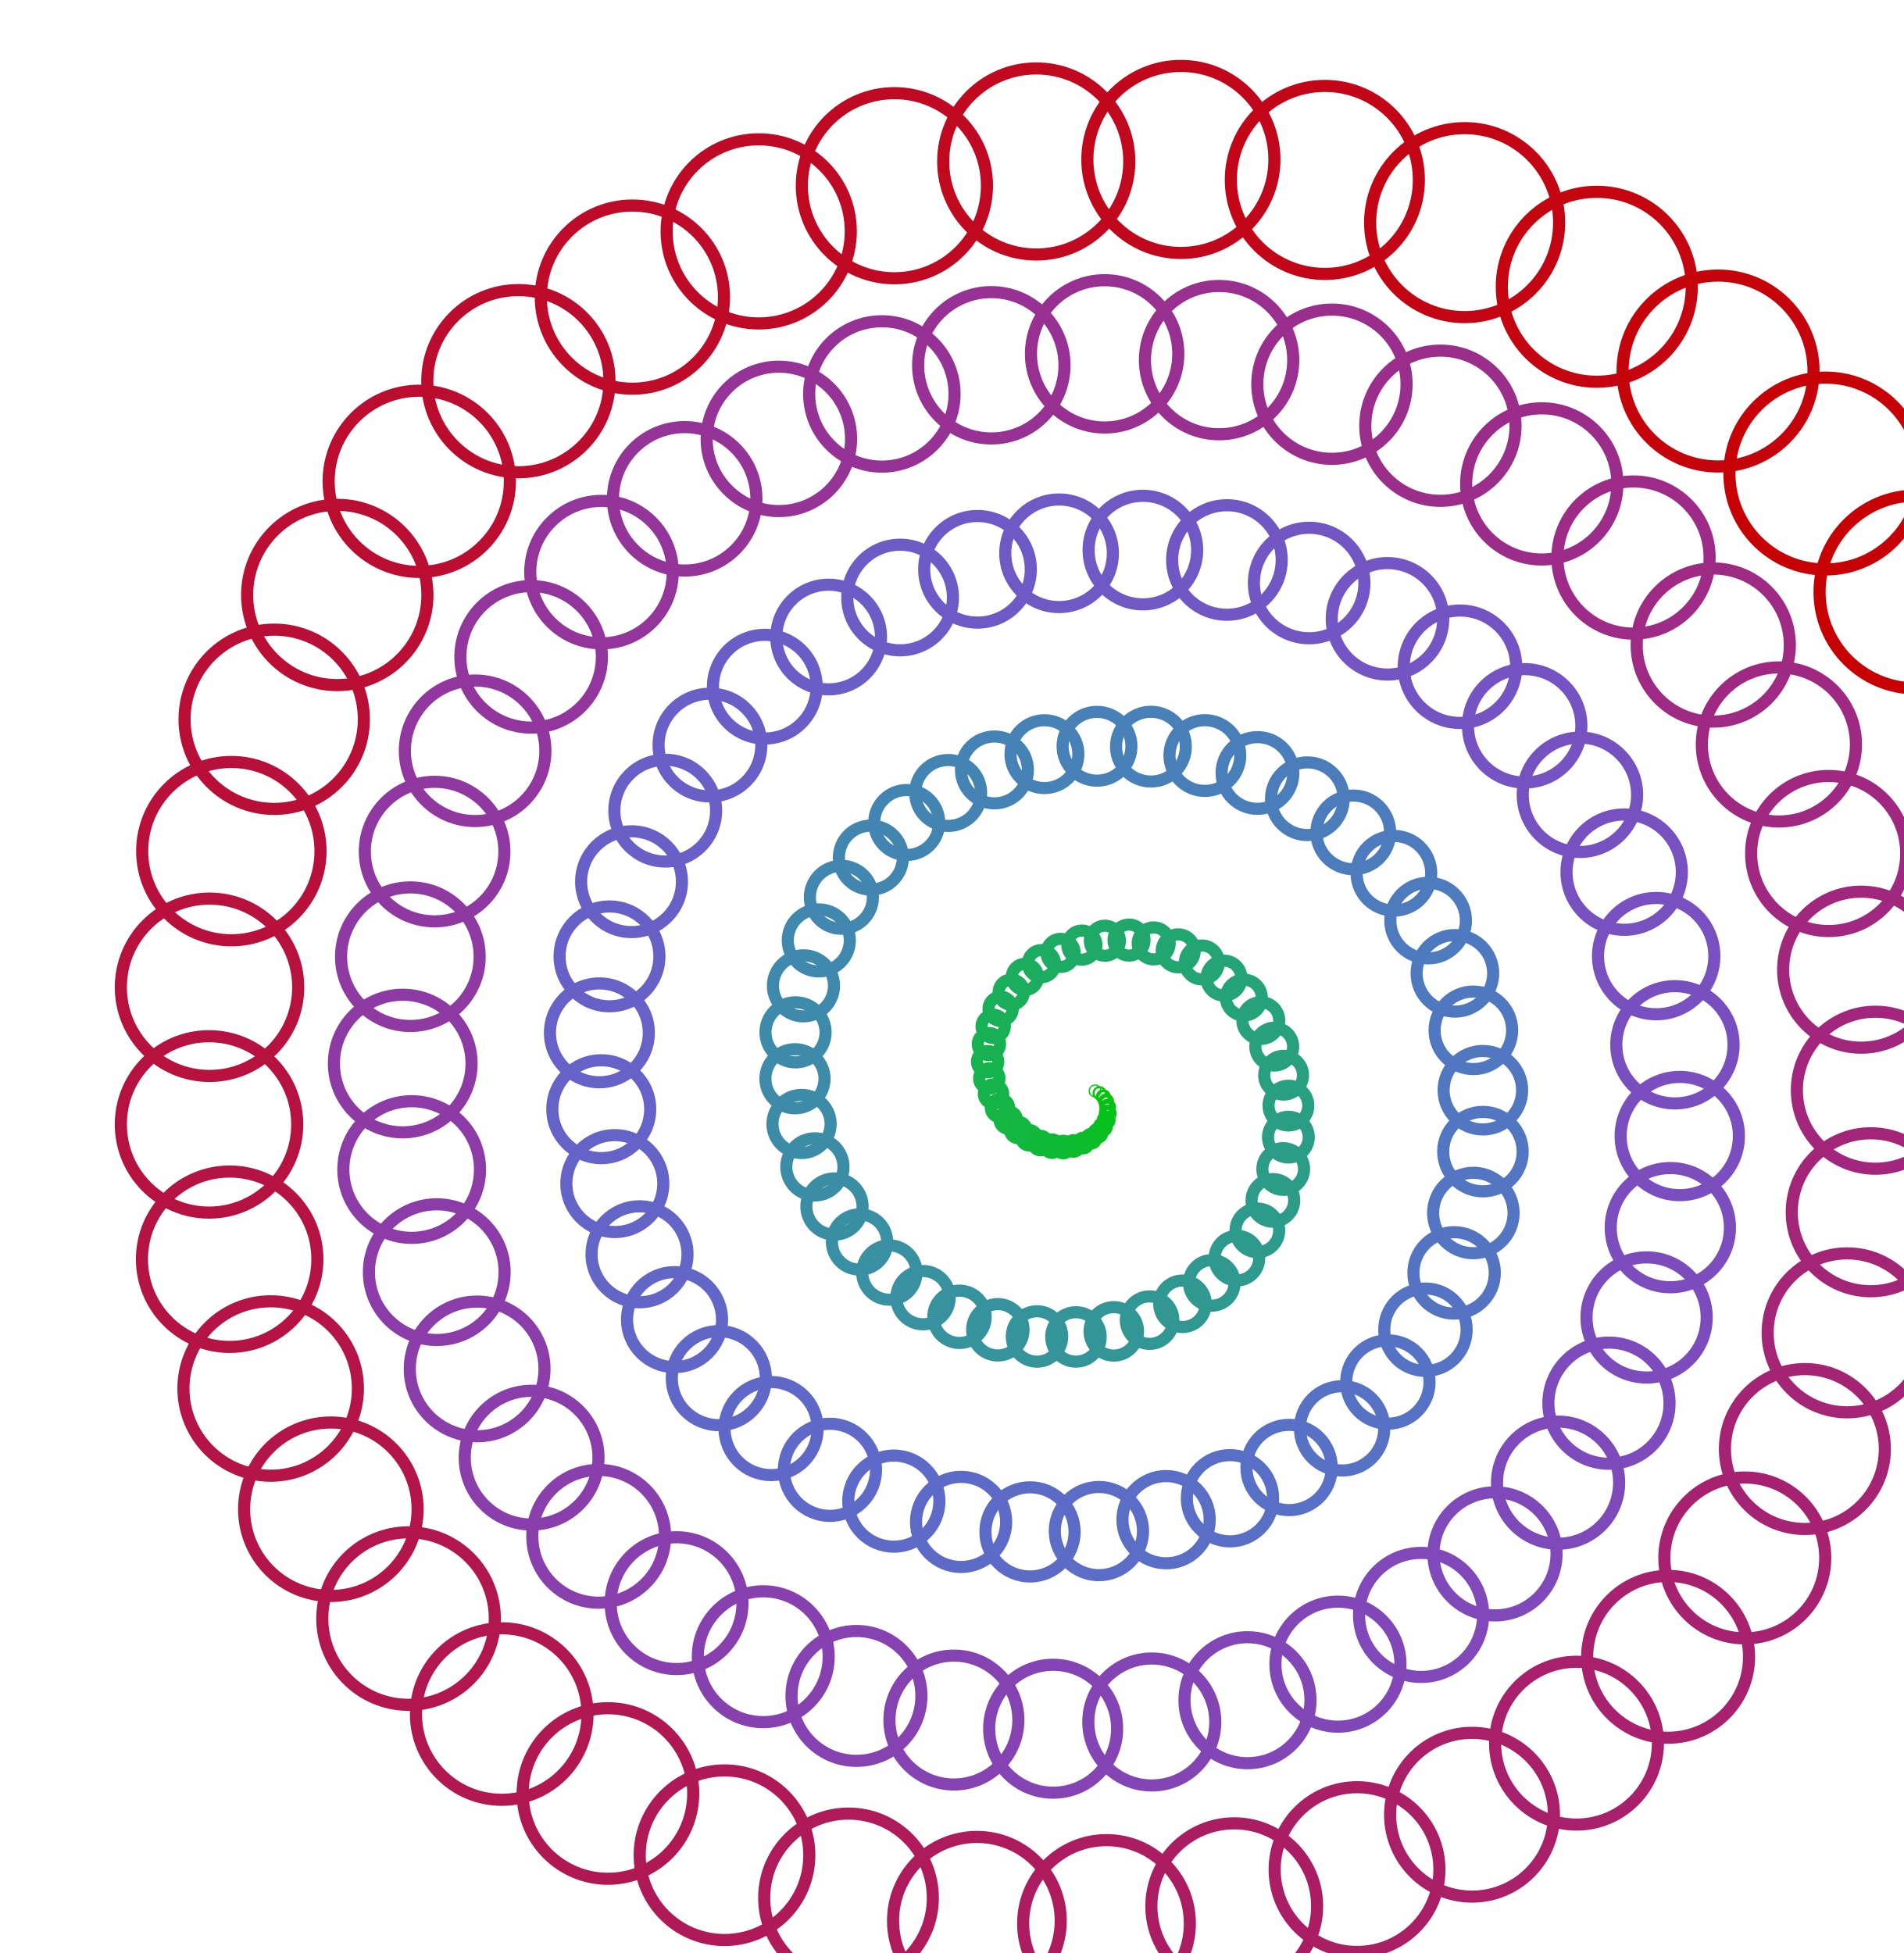
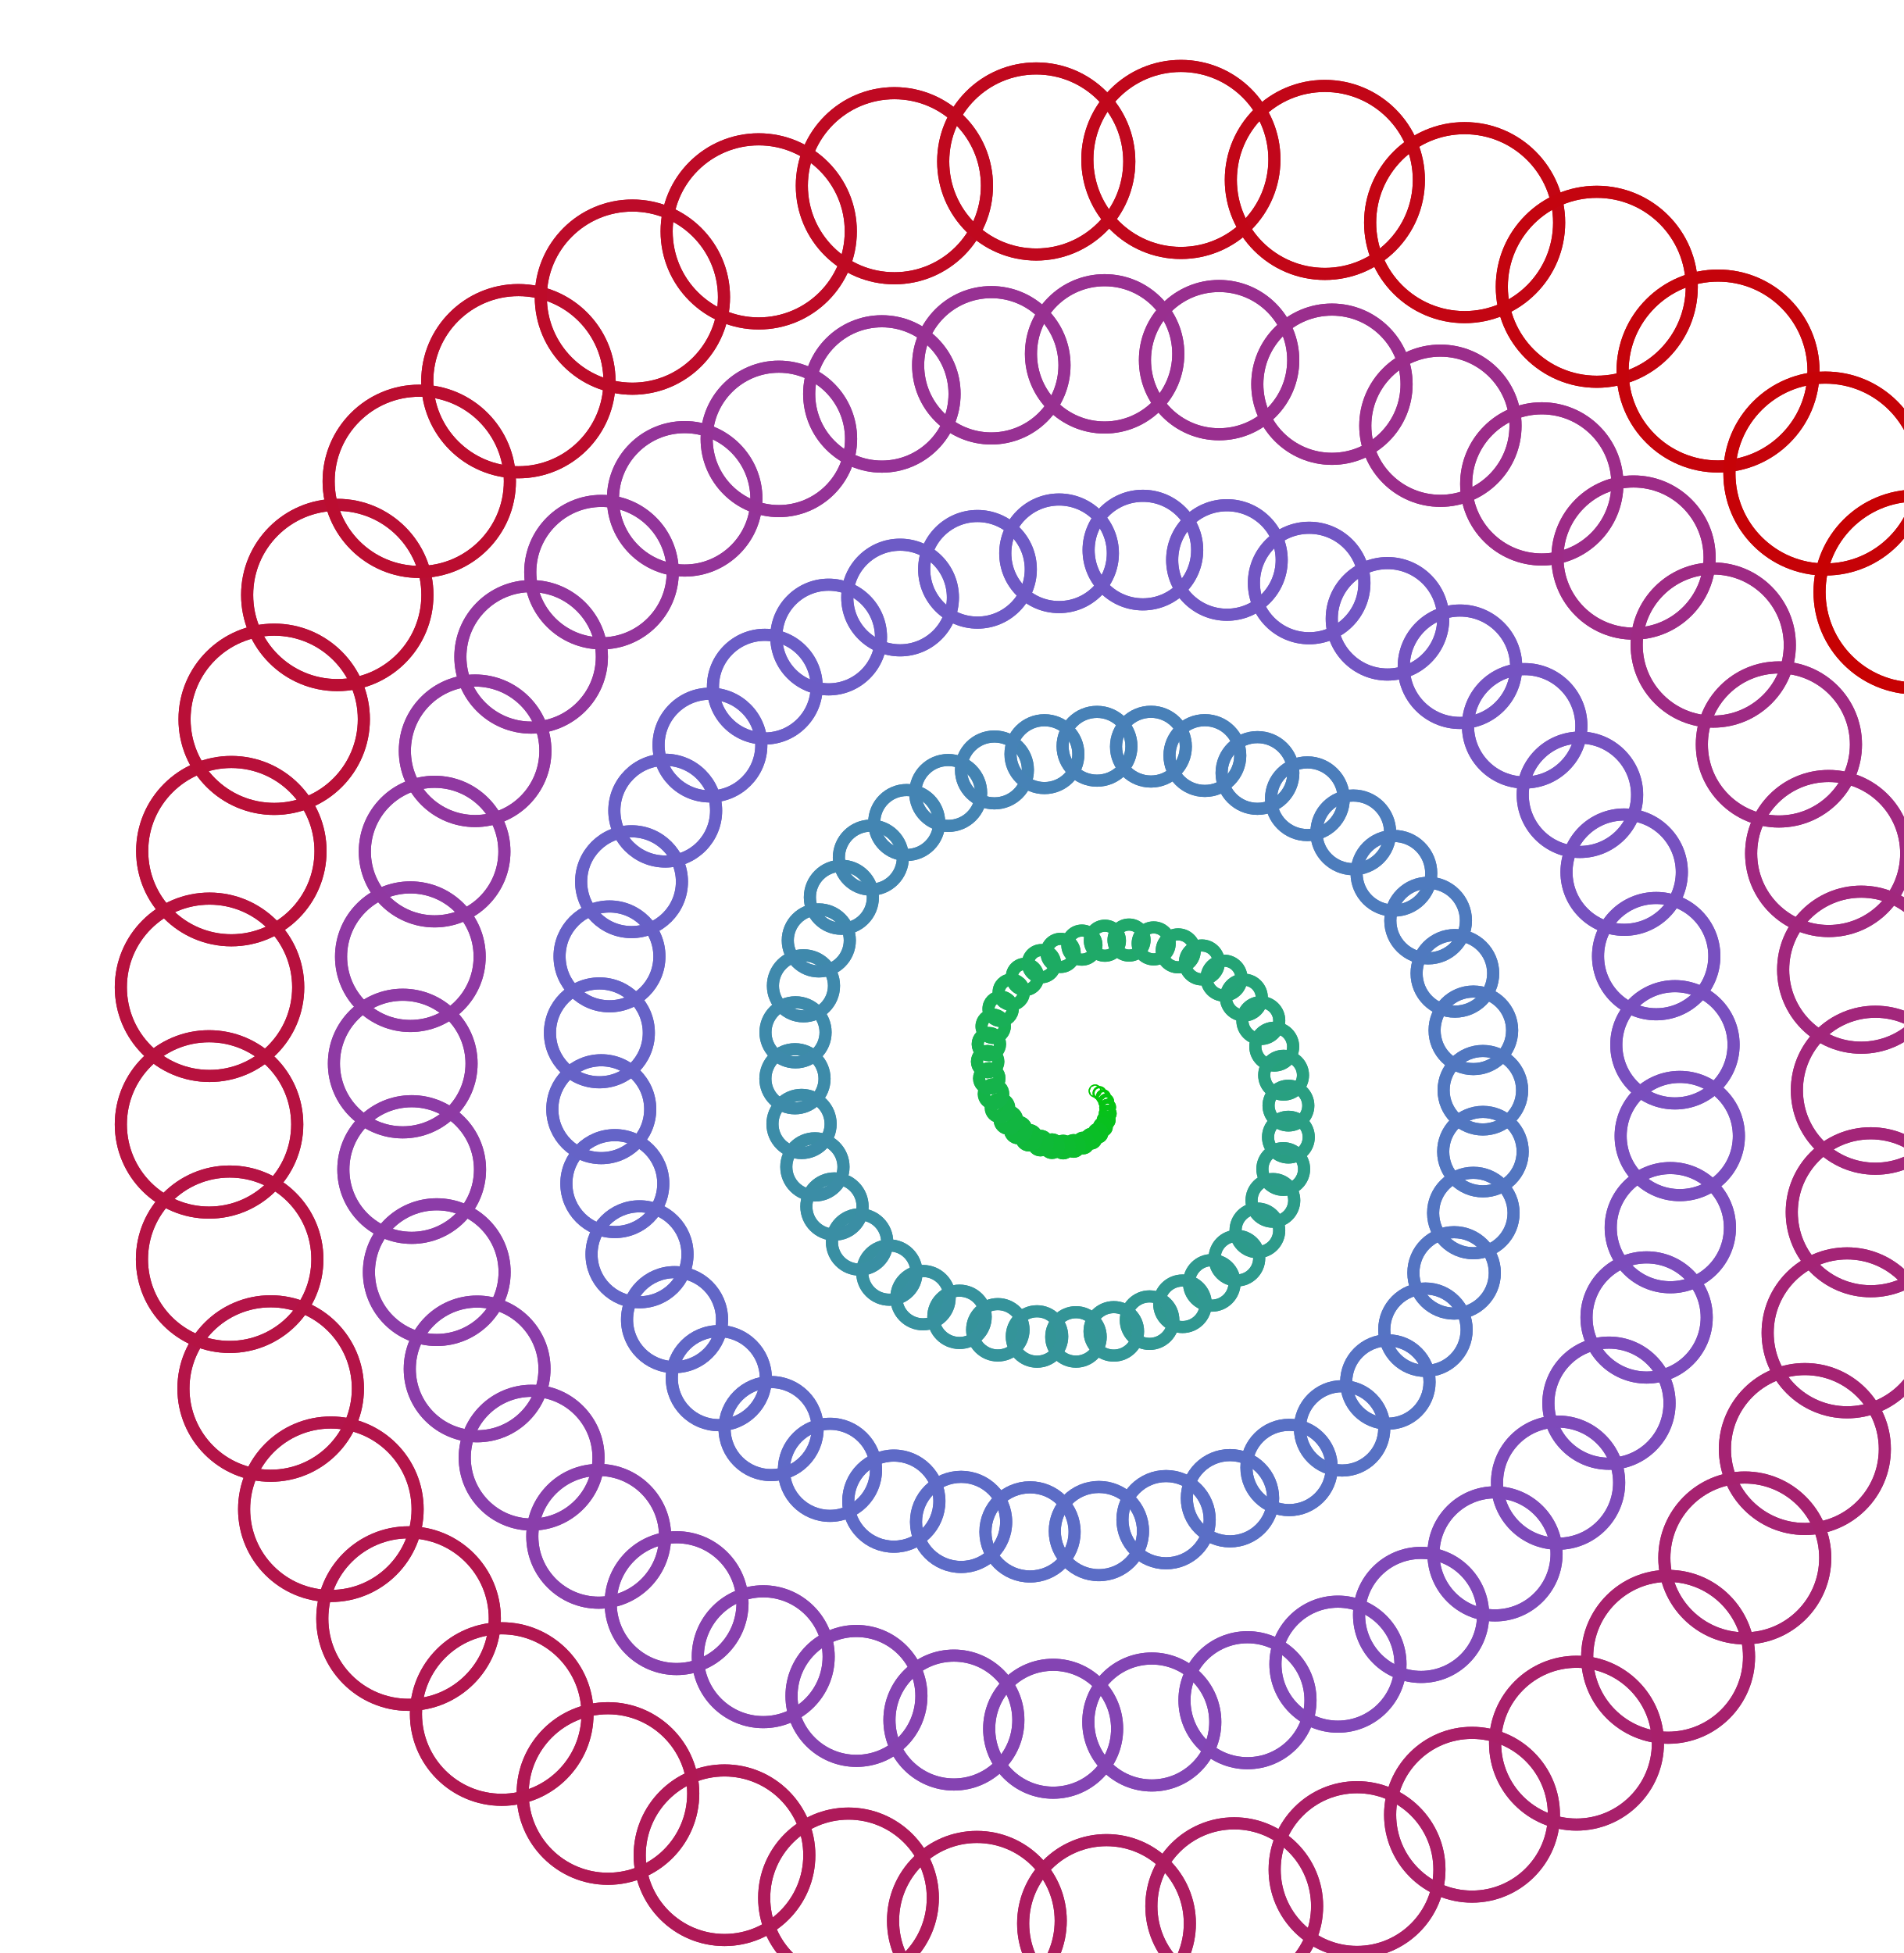
<svg xmlns="http://www.w3.org/2000/svg" version="1.1" x="a spiral">
  <circle cy="450.309" cx="451.976" r="0.2" style="fill:none;stroke-width:5; stroke:rgb(1,199,3)" />
+   <circle cy="450.309" cx="451.976" r="0.2" style="fill:none;stroke-width:5; stroke:rgb(1,199,3)" />
+   <circle cy="451.221" cx="453.809" r="0.4" style="fill:none;stroke-width:5; stroke:rgb(2,198,7)" />
  <circle cy="451.221" cx="453.809" r="0.4" style="fill:none;stroke-width:5; stroke:rgb(2,198,7)" />
  <circle cy="452.693" cx="455.362" r="0.6" style="fill:none;stroke-width:5; stroke:rgb(3,197,11)" />
+   <circle cy="452.693" cx="455.362" r="0.6" style="fill:none;stroke-width:5; stroke:rgb(3,197,11)" />
+   <circle cy="454.652" cx="456.508" r="0.8" style="fill:none;stroke-width:5; stroke:rgb(4,196,15)" />
  <circle cy="454.652" cx="456.508" r="0.8" style="fill:none;stroke-width:5; stroke:rgb(4,196,15)" />
  <circle cy="457.002" cx="457.139" r="1.0" style="fill:none;stroke-width:5; stroke:rgb(5,195,19)" />
+   <circle cy="457.002" cx="457.139" r="1.0" style="fill:none;stroke-width:5; stroke:rgb(5,195,19)" />
+   <circle cy="459.625" cx="457.166" r="1.2" style="fill:none;stroke-width:5; stroke:rgb(6,194,23)" />
  <circle cy="459.625" cx="457.166" r="1.2" style="fill:none;stroke-width:5; stroke:rgb(6,194,23)" />
  <circle cy="462.387" cx="456.525" r="1.4" style="fill:none;stroke-width:5; stroke:rgb(7,193,27)" />
+   <circle cy="462.387" cx="456.525" r="1.4" style="fill:none;stroke-width:5; stroke:rgb(7,193,27)" />
+   <circle cy="465.138" cx="455.18" r="1.6" style="fill:none;stroke-width:5; stroke:rgb(8,192,30)" />
  <circle cy="465.138" cx="455.18" r="1.6" style="fill:none;stroke-width:5; stroke:rgb(8,192,30)" />
  <circle cy="467.727" cx="453.126" r="1.8" style="fill:none;stroke-width:5; stroke:rgb(9,191,34)" />
+   <circle cy="467.727" cx="453.126" r="1.8" style="fill:none;stroke-width:5; stroke:rgb(9,191,34)" />
+   <circle cy="469.996" cx="450.388" r="2.0" style="fill:none;stroke-width:5; stroke:rgb(10,190,38)" />
  <circle cy="469.996" cx="450.388" r="2.0" style="fill:none;stroke-width:5; stroke:rgb(10,190,38)" />
  <circle cy="471.798" cx="447.023" r="2.2" style="fill:none;stroke-width:5; stroke:rgb(11,189,41)" />
+   <circle cy="471.798" cx="447.023" r="2.2" style="fill:none;stroke-width:5; stroke:rgb(11,189,41)" />
+   <circle cy="472.992" cx="443.117" r="2.4" style="fill:none;stroke-width:5; stroke:rgb(12,188,45)" />
  <circle cy="472.992" cx="443.117" r="2.4" style="fill:none;stroke-width:5; stroke:rgb(12,188,45)" />
  <circle cy="473.456" cx="438.784" r="2.6" style="fill:none;stroke-width:5; stroke:rgb(13,187,48)" />
+   <circle cy="473.456" cx="438.784" r="2.6" style="fill:none;stroke-width:5; stroke:rgb(13,187,48)" />
+   <circle cy="473.091" cx="434.163" r="2.8" style="fill:none;stroke-width:5; stroke:rgb(14,186,52)" />
  <circle cy="473.091" cx="434.163" r="2.8" style="fill:none;stroke-width:5; stroke:rgb(14,186,52)" />
  <circle cy="471.821" cx="429.413" r="3.0" style="fill:none;stroke-width:5; stroke:rgb(15,185,55)" />
+   <circle cy="471.821" cx="429.413" r="3.0" style="fill:none;stroke-width:5; stroke:rgb(15,185,55)" />
+   <circle cy="469.603" cx="424.707" r="3.2" style="fill:none;stroke-width:5; stroke:rgb(16,184,58)" />
  <circle cy="469.603" cx="424.707" r="3.2" style="fill:none;stroke-width:5; stroke:rgb(16,184,58)" />
  <circle cy="466.426" cx="420.231" r="3.4" style="fill:none;stroke-width:5; stroke:rgb(17,183,62)" />
+   <circle cy="466.426" cx="420.231" r="3.4" style="fill:none;stroke-width:5; stroke:rgb(17,183,62)" />
+   <circle cy="462.313" cx="416.171" r="3.6" style="fill:none;stroke-width:5; stroke:rgb(18,182,65)" />
  <circle cy="462.313" cx="416.171" r="3.6" style="fill:none;stroke-width:5; stroke:rgb(18,182,65)" />
  <circle cy="457.323" cx="412.712" r="3.8" style="fill:none;stroke-width:5; stroke:rgb(19,181,68)" />
+   <circle cy="457.323" cx="412.712" r="3.8" style="fill:none;stroke-width:5; stroke:rgb(19,181,68)" />
+   <circle cy="451.551" cx="410.03" r="4.0" style="fill:none;stroke-width:5; stroke:rgb(20,180,72)" />
  <circle cy="451.551" cx="410.03" r="4.0" style="fill:none;stroke-width:5; stroke:rgb(20,180,72)" />
  <circle cy="445.124" cx="408.284" r="4.2" style="fill:none;stroke-width:5; stroke:rgb(21,179,75)" />
+   <circle cy="445.124" cx="408.284" r="4.2" style="fill:none;stroke-width:5; stroke:rgb(21,179,75)" />
+   <circle cy="438.2" cx="407.612" r="4.4" style="fill:none;stroke-width:5; stroke:rgb(22,178,78)" />
  <circle cy="438.2" cx="407.612" r="4.4" style="fill:none;stroke-width:5; stroke:rgb(22,178,78)" />
  <circle cy="430.965" cx="408.123" r="4.6" style="fill:none;stroke-width:5; stroke:rgb(23,177,81)" />
+   <circle cy="430.965" cx="408.123" r="4.6" style="fill:none;stroke-width:5; stroke:rgb(23,177,81)" />
+   <circle cy="423.624" cx="409.897" r="4.8" style="fill:none;stroke-width:5; stroke:rgb(24,176,84)" />
  <circle cy="423.624" cx="409.897" r="4.8" style="fill:none;stroke-width:5; stroke:rgb(24,176,84)" />
  <circle cy="416.4" cx="412.973" r="5.0" style="fill:none;stroke-width:5; stroke:rgb(25,175,87)" />
+   <circle cy="416.4" cx="412.973" r="5.0" style="fill:none;stroke-width:5; stroke:rgb(25,175,87)" />
+   <circle cy="409.525" cx="417.354" r="5.2" style="fill:none;stroke-width:5; stroke:rgb(26,174,90)" />
  <circle cy="409.525" cx="417.354" r="5.2" style="fill:none;stroke-width:5; stroke:rgb(26,174,90)" />
  <circle cy="403.235" cx="423.0" r="5.4" style="fill:none;stroke-width:5; stroke:rgb(27,173,93)" />
+   <circle cy="403.235" cx="423.0" r="5.4" style="fill:none;stroke-width:5; stroke:rgb(27,173,93)" />
+   <circle cy="397.759" cx="429.83" r="5.6" style="fill:none;stroke-width:5; stroke:rgb(28,172,96)" />
  <circle cy="397.759" cx="429.83" r="5.6" style="fill:none;stroke-width:5; stroke:rgb(28,172,96)" />
  <circle cy="393.315" cx="437.721" r="5.8" style="fill:none;stroke-width:5; stroke:rgb(29,171,99)" />
+   <circle cy="393.315" cx="437.721" r="5.8" style="fill:none;stroke-width:5; stroke:rgb(29,171,99)" />
+   <circle cy="390.102" cx="446.511" r="6.0" style="fill:none;stroke-width:5; stroke:rgb(30,170,102)" />
  <circle cy="390.102" cx="446.511" r="6.0" style="fill:none;stroke-width:5; stroke:rgb(30,170,102)" />
  <circle cy="388.291" cx="456.002" r="6.2" style="fill:none;stroke-width:5; stroke:rgb(31,169,104)" />
+   <circle cy="388.291" cx="456.002" r="6.2" style="fill:none;stroke-width:5; stroke:rgb(31,169,104)" />
+   <circle cy="388.023" cx="465.964" r="6.4" style="fill:none;stroke-width:5; stroke:rgb(32,168,107)" />
  <circle cy="388.023" cx="465.964" r="6.4" style="fill:none;stroke-width:5; stroke:rgb(32,168,107)" />
  <circle cy="389.398" cx="476.141" r="6.6" style="fill:none;stroke-width:5; stroke:rgb(33,167,110)" />
+   <circle cy="389.398" cx="476.141" r="6.6" style="fill:none;stroke-width:5; stroke:rgb(33,167,110)" />
+   <circle cy="392.473" cx="486.258" r="6.8" style="fill:none;stroke-width:5; stroke:rgb(34,166,112)" />
  <circle cy="392.473" cx="486.258" r="6.8" style="fill:none;stroke-width:5; stroke:rgb(34,166,112)" />
  <circle cy="397.259" cx="496.026" r="7.0" style="fill:none;stroke-width:5; stroke:rgb(35,165,115)" />
+   <circle cy="397.259" cx="496.026" r="7.0" style="fill:none;stroke-width:5; stroke:rgb(35,165,115)" />
+   <circle cy="403.719" cx="505.155" r="7.2" style="fill:none;stroke-width:5; stroke:rgb(36,164,118)" />
  <circle cy="403.719" cx="505.155" r="7.2" style="fill:none;stroke-width:5; stroke:rgb(36,164,118)" />
  <circle cy="411.764" cx="513.356" r="7.4" style="fill:none;stroke-width:5; stroke:rgb(37,163,120)" />
+   <circle cy="411.764" cx="513.356" r="7.4" style="fill:none;stroke-width:5; stroke:rgb(37,163,120)" />
+   <circle cy="421.257" cx="520.355" r="7.6" style="fill:none;stroke-width:5; stroke:rgb(38,162,123)" />
  <circle cy="421.257" cx="520.355" r="7.6" style="fill:none;stroke-width:5; stroke:rgb(38,162,123)" />
  <circle cy="432.012" cx="525.897" r="7.8" style="fill:none;stroke-width:5; stroke:rgb(39,161,125)" />
+   <circle cy="432.012" cx="525.897" r="7.8" style="fill:none;stroke-width:5; stroke:rgb(39,161,125)" />
+   <circle cy="443.801" cx="529.759" r="8.0" style="fill:none;stroke-width:5; stroke:rgb(40,160,128)" />
  <circle cy="443.801" cx="529.759" r="8.0" style="fill:none;stroke-width:5; stroke:rgb(40,160,128)" />
  <circle cy="456.354" cx="531.753" r="8.2" style="fill:none;stroke-width:5; stroke:rgb(41,159,130)" />
+   <circle cy="456.354" cx="531.753" r="8.2" style="fill:none;stroke-width:5; stroke:rgb(41,159,130)" />
+   <circle cy="469.372" cx="531.736" r="8.4" style="fill:none;stroke-width:5; stroke:rgb(42,158,132)" />
  <circle cy="469.372" cx="531.736" r="8.4" style="fill:none;stroke-width:5; stroke:rgb(42,158,132)" />
  <circle cy="482.525" cx="529.612" r="8.6" style="fill:none;stroke-width:5; stroke:rgb(43,157,135)" />
+   <circle cy="482.525" cx="529.612" r="8.6" style="fill:none;stroke-width:5; stroke:rgb(43,157,135)" />
+   <circle cy="495.47" cx="525.343" r="8.8" style="fill:none;stroke-width:5; stroke:rgb(44,156,137)" />
  <circle cy="495.47" cx="525.343" r="8.8" style="fill:none;stroke-width:5; stroke:rgb(44,156,137)" />
  <circle cy="507.851" cx="518.944" r="9.0" style="fill:none;stroke-width:5; stroke:rgb(45,155,139)" />
+   <circle cy="507.851" cx="518.944" r="9.0" style="fill:none;stroke-width:5; stroke:rgb(45,155,139)" />
+   <circle cy="519.316" cx="510.492" r="9.2" style="fill:none;stroke-width:5; stroke:rgb(46,154,141)" />
  <circle cy="519.316" cx="510.492" r="9.2" style="fill:none;stroke-width:5; stroke:rgb(46,154,141)" />
  <circle cy="529.523" cx="500.121" r="9.4" style="fill:none;stroke-width:5; stroke:rgb(47,153,143)" />
+   <circle cy="529.523" cx="500.121" r="9.4" style="fill:none;stroke-width:5; stroke:rgb(47,153,143)" />
+   <circle cy="538.149" cx="488.024" r="9.6" style="fill:none;stroke-width:5; stroke:rgb(48,152,145)" />
  <circle cy="538.149" cx="488.024" r="9.6" style="fill:none;stroke-width:5; stroke:rgb(48,152,145)" />
  <circle cy="544.902" cx="474.445" r="9.8" style="fill:none;stroke-width:5; stroke:rgb(49,151,147)" />
+   <circle cy="544.902" cx="474.445" r="9.8" style="fill:none;stroke-width:5; stroke:rgb(49,151,147)" />
+   <circle cy="549.53" cx="459.681" r="10.0" style="fill:none;stroke-width:5; stroke:rgb(50,150,150)" />
  <circle cy="549.53" cx="459.681" r="10.0" style="fill:none;stroke-width:5; stroke:rgb(50,150,150)" />
  <circle cy="551.827" cx="444.069" r="10.2" style="fill:none;stroke-width:5; stroke:rgb(51,149,151)" />
+   <circle cy="551.827" cx="444.069" r="10.2" style="fill:none;stroke-width:5; stroke:rgb(51,149,151)" />
+   <circle cy="551.643" cx="427.983" r="10.4" style="fill:none;stroke-width:5; stroke:rgb(52,148,153)" />
  <circle cy="551.643" cx="427.983" r="10.4" style="fill:none;stroke-width:5; stroke:rgb(52,148,153)" />
  <circle cy="548.886" cx="411.821" r="10.6" style="fill:none;stroke-width:5; stroke:rgb(53,147,155)" />
+   <circle cy="548.886" cx="411.821" r="10.6" style="fill:none;stroke-width:5; stroke:rgb(53,147,155)" />
+   <circle cy="543.531" cx="396.0" r="10.8" style="fill:none;stroke-width:5; stroke:rgb(54,146,157)" />
  <circle cy="543.531" cx="396.0" r="10.8" style="fill:none;stroke-width:5; stroke:rgb(54,146,157)" />
  <circle cy="535.62" cx="380.941" r="11.0" style="fill:none;stroke-width:5; stroke:rgb(55,145,159)" />
+   <circle cy="535.62" cx="380.941" r="11.0" style="fill:none;stroke-width:5; stroke:rgb(55,145,159)" />
+   <circle cy="525.265" cx="367.059" r="11.2" style="fill:none;stroke-width:5; stroke:rgb(56,144,161)" />
  <circle cy="525.265" cx="367.059" r="11.2" style="fill:none;stroke-width:5; stroke:rgb(56,144,161)" />
  <circle cy="512.644" cx="354.754" r="11.4" style="fill:none;stroke-width:5; stroke:rgb(57,143,163)" />
+   <circle cy="512.644" cx="354.754" r="11.4" style="fill:none;stroke-width:5; stroke:rgb(57,143,163)" />
+   <circle cy="498.002" cx="344.398" r="11.6" style="fill:none;stroke-width:5; stroke:rgb(58,142,164)" />
  <circle cy="498.002" cx="344.398" r="11.6" style="fill:none;stroke-width:5; stroke:rgb(58,142,164)" />
  <circle cy="481.644" cx="336.322" r="11.8" style="fill:none;stroke-width:5; stroke:rgb(59,141,166)" />
+   <circle cy="481.644" cx="336.322" r="11.8" style="fill:none;stroke-width:5; stroke:rgb(59,141,166)" />
+   <circle cy="463.931" cx="330.811" r="12.0" style="fill:none;stroke-width:5; stroke:rgb(60,140,168)" />
  <circle cy="463.931" cx="330.811" r="12.0" style="fill:none;stroke-width:5; stroke:rgb(60,140,168)" />
  <circle cy="445.269" cx="328.092" r="12.2" style="fill:none;stroke-width:5; stroke:rgb(61,139,169)" />
+   <circle cy="445.269" cx="328.092" r="12.2" style="fill:none;stroke-width:5; stroke:rgb(61,139,169)" />
+   <circle cy="426.104" cx="328.324" r="12.4" style="fill:none;stroke-width:5; stroke:rgb(62,138,171)" />
  <circle cy="426.104" cx="328.324" r="12.4" style="fill:none;stroke-width:5; stroke:rgb(62,138,171)" />
  <circle cy="406.905" cx="331.599" r="12.6" style="fill:none;stroke-width:5; stroke:rgb(63,137,172)" />
+   <circle cy="406.905" cx="331.599" r="12.6" style="fill:none;stroke-width:5; stroke:rgb(63,137,172)" />
+   <circle cy="388.162" cx="337.929" r="12.8" style="fill:none;stroke-width:5; stroke:rgb(64,136,174)" />
  <circle cy="388.162" cx="337.929" r="12.8" style="fill:none;stroke-width:5; stroke:rgb(64,136,174)" />
  <circle cy="370.362" cx="347.249" r="13.0" style="fill:none;stroke-width:5; stroke:rgb(65,135,175)" />
+   <circle cy="370.362" cx="347.249" r="13.0" style="fill:none;stroke-width:5; stroke:rgb(65,135,175)" />
+   <circle cy="353.987" cx="359.416" r="13.2" style="fill:none;stroke-width:5; stroke:rgb(66,134,176)" />
  <circle cy="353.987" cx="359.416" r="13.2" style="fill:none;stroke-width:5; stroke:rgb(66,134,176)" />
  <circle cy="339.494" cx="374.209" r="13.4" style="fill:none;stroke-width:5; stroke:rgb(67,133,178)" />
+   <circle cy="339.494" cx="374.209" r="13.4" style="fill:none;stroke-width:5; stroke:rgb(67,133,178)" />
+   <circle cy="327.305" cx="391.331" r="13.6" style="fill:none;stroke-width:5; stroke:rgb(68,132,179)" />
  <circle cy="327.305" cx="391.331" r="13.6" style="fill:none;stroke-width:5; stroke:rgb(68,132,179)" />
  <circle cy="317.797" cx="410.421" r="13.8" style="fill:none;stroke-width:5; stroke:rgb(69,131,180)" />
+   <circle cy="317.797" cx="410.421" r="13.8" style="fill:none;stroke-width:5; stroke:rgb(69,131,180)" />
+   <circle cy="311.288" cx="431.054" r="14.0" style="fill:none;stroke-width:5; stroke:rgb(70,130,182)" />
  <circle cy="311.288" cx="431.054" r="14.0" style="fill:none;stroke-width:5; stroke:rgb(70,130,182)" />
  <circle cy="308.027" cx="452.754" r="14.2" style="fill:none;stroke-width:5; stroke:rgb(71,129,183)" />
+   <circle cy="308.027" cx="452.754" r="14.2" style="fill:none;stroke-width:5; stroke:rgb(71,129,183)" />
+   <circle cy="308.188" cx="475.005" r="14.4" style="fill:none;stroke-width:5; stroke:rgb(72,128,184)" />
  <circle cy="308.188" cx="475.005" r="14.4" style="fill:none;stroke-width:5; stroke:rgb(72,128,184)" />
  <circle cy="311.862" cx="497.265" r="14.6" style="fill:none;stroke-width:5; stroke:rgb(73,127,185)" />
+   <circle cy="311.862" cx="497.265" r="14.6" style="fill:none;stroke-width:5; stroke:rgb(73,127,185)" />
+   <circle cy="319.055" cx="518.974" r="14.8" style="fill:none;stroke-width:5; stroke:rgb(74,126,186)" />
  <circle cy="319.055" cx="518.974" r="14.8" style="fill:none;stroke-width:5; stroke:rgb(74,126,186)" />
  <circle cy="329.682" cx="539.574" r="15.0" style="fill:none;stroke-width:5; stroke:rgb(75,125,187)" />
+   <circle cy="329.682" cx="539.574" r="15.0" style="fill:none;stroke-width:5; stroke:rgb(75,125,187)" />
+   <circle cy="343.567" cx="558.517" r="15.2" style="fill:none;stroke-width:5; stroke:rgb(76,124,188)" />
  <circle cy="343.567" cx="558.517" r="15.2" style="fill:none;stroke-width:5; stroke:rgb(76,124,188)" />
  <circle cy="360.45" cx="575.287" r="15.4" style="fill:none;stroke-width:5; stroke:rgb(77,123,189)" />
+   <circle cy="360.45" cx="575.287" r="15.4" style="fill:none;stroke-width:5; stroke:rgb(77,123,189)" />
+   <circle cy="379.987" cx="589.407" r="15.6" style="fill:none;stroke-width:5; stroke:rgb(78,122,190)" />
  <circle cy="379.987" cx="589.407" r="15.6" style="fill:none;stroke-width:5; stroke:rgb(78,122,190)" />
  <circle cy="401.758" cx="600.455" r="15.8" style="fill:none;stroke-width:5; stroke:rgb(79,121,191)" />
+   <circle cy="401.758" cx="600.455" r="15.8" style="fill:none;stroke-width:5; stroke:rgb(79,121,191)" />
+   <circle cy="425.277" cx="608.078" r="16.0" style="fill:none;stroke-width:5; stroke:rgb(80,120,192)" />
  <circle cy="425.277" cx="608.078" r="16.0" style="fill:none;stroke-width:5; stroke:rgb(80,120,192)" />
  <circle cy="450.0" cx="612.0" r="16.2" style="fill:none;stroke-width:5; stroke:rgb(81,119,192)" />
+   <circle cy="450.0" cx="612.0" r="16.2" style="fill:none;stroke-width:5; stroke:rgb(81,119,192)" />
+   <circle cy="475.341" cx="612.03" r="16.4" style="fill:none;stroke-width:5; stroke:rgb(82,118,193)" />
  <circle cy="475.341" cx="612.03" r="16.4" style="fill:none;stroke-width:5; stroke:rgb(82,118,193)" />
  <circle cy="500.684" cx="608.073" r="16.6" style="fill:none;stroke-width:5; stroke:rgb(83,117,194)" />
+   <circle cy="500.684" cx="608.073" r="16.6" style="fill:none;stroke-width:5; stroke:rgb(83,117,194)" />
+   <circle cy="525.398" cx="600.13" r="16.8" style="fill:none;stroke-width:5; stroke:rgb(84,116,194)" />
  <circle cy="525.398" cx="600.13" r="16.8" style="fill:none;stroke-width:5; stroke:rgb(84,116,194)" />
  <circle cy="548.854" cx="588.304" r="17.0" style="fill:none;stroke-width:5; stroke:rgb(85,115,195)" />
+   <circle cy="548.854" cx="588.304" r="17.0" style="fill:none;stroke-width:5; stroke:rgb(85,115,195)" />
+   <circle cy="570.437" cx="572.796" r="17.2" style="fill:none;stroke-width:5; stroke:rgb(86,114,196)" />
  <circle cy="570.437" cx="572.796" r="17.2" style="fill:none;stroke-width:5; stroke:rgb(86,114,196)" />
  <circle cy="589.569" cx="553.906" r="17.4" style="fill:none;stroke-width:5; stroke:rgb(87,113,196)" />
+   <circle cy="589.569" cx="553.906" r="17.4" style="fill:none;stroke-width:5; stroke:rgb(87,113,196)" />
+   <circle cy="605.718" cx="532.024" r="17.6" style="fill:none;stroke-width:5; stroke:rgb(88,112,197)" />
  <circle cy="605.718" cx="532.024" r="17.6" style="fill:none;stroke-width:5; stroke:rgb(88,112,197)" />
  <circle cy="618.414" cx="507.625" r="17.8" style="fill:none;stroke-width:5; stroke:rgb(89,111,197)" />
+   <circle cy="618.414" cx="507.625" r="17.8" style="fill:none;stroke-width:5; stroke:rgb(89,111,197)" />
+   <circle cy="627.265" cx="481.257" r="18.0" style="fill:none;stroke-width:5; stroke:rgb(90,110,198)" />
  <circle cy="627.265" cx="481.257" r="18.0" style="fill:none;stroke-width:5; stroke:rgb(90,110,198)" />
  <circle cy="631.966" cx="453.529" r="18.2" style="fill:none;stroke-width:5; stroke:rgb(91,109,198)" />
+   <circle cy="631.966" cx="453.529" r="18.2" style="fill:none;stroke-width:5; stroke:rgb(91,109,198)" />
+   <circle cy="632.307" cx="425.099" r="18.4" style="fill:none;stroke-width:5; stroke:rgb(92,108,198)" />
  <circle cy="632.307" cx="425.099" r="18.4" style="fill:none;stroke-width:5; stroke:rgb(92,108,198)" />
  <circle cy="628.186" cx="396.655" r="18.6" style="fill:none;stroke-width:5; stroke:rgb(93,107,199)" />
+   <circle cy="628.186" cx="396.655" r="18.6" style="fill:none;stroke-width:5; stroke:rgb(93,107,199)" />
+   <circle cy="619.607" cx="368.899" r="18.8" style="fill:none;stroke-width:5; stroke:rgb(94,106,199)" />
  <circle cy="619.607" cx="368.899" r="18.8" style="fill:none;stroke-width:5; stroke:rgb(94,106,199)" />
  <circle cy="606.688" cx="342.535" r="19.0" style="fill:none;stroke-width:5; stroke:rgb(95,105,199)" />
+   <circle cy="606.688" cx="342.535" r="19.0" style="fill:none;stroke-width:5; stroke:rgb(95,105,199)" />
+   <circle cy="589.656" cx="318.242" r="19.2" style="fill:none;stroke-width:5; stroke:rgb(96,104,199)" />
  <circle cy="589.656" cx="318.242" r="19.2" style="fill:none;stroke-width:5; stroke:rgb(96,104,199)" />
  <circle cy="568.845" cx="296.664" r="19.4" style="fill:none;stroke-width:5; stroke:rgb(97,103,199)" />
+   <circle cy="568.845" cx="296.664" r="19.4" style="fill:none;stroke-width:5; stroke:rgb(97,103,199)" />
+   <circle cy="544.69" cx="278.391" r="19.6" style="fill:none;stroke-width:5; stroke:rgb(98,102,199)" />
  <circle cy="544.69" cx="278.391" r="19.6" style="fill:none;stroke-width:5; stroke:rgb(98,102,199)" />
  <circle cy="517.72" cx="263.941" r="19.8" style="fill:none;stroke-width:5; stroke:rgb(99,101,199)" />
+   <circle cy="517.72" cx="263.941" r="19.8" style="fill:none;stroke-width:5; stroke:rgb(99,101,199)" />
+   <circle cy="488.542" cx="253.749" r="20.0" style="fill:none;stroke-width:5; stroke:rgb(100,100,200)" />
  <circle cy="488.542" cx="253.749" r="20.0" style="fill:none;stroke-width:5; stroke:rgb(100,100,200)" />
  <circle cy="457.833" cx="248.152" r="20.2" style="fill:none;stroke-width:5; stroke:rgb(101,99,199)" />
+   <circle cy="457.833" cx="248.152" r="20.2" style="fill:none;stroke-width:5; stroke:rgb(101,99,199)" />
+   <circle cy="426.317" cx="247.379" r="20.4" style="fill:none;stroke-width:5; stroke:rgb(102,98,199)" />
  <circle cy="426.317" cx="247.379" r="20.4" style="fill:none;stroke-width:5; stroke:rgb(102,98,199)" />
  <circle cy="394.756" cx="251.546" r="20.6" style="fill:none;stroke-width:5; stroke:rgb(103,97,199)" />
+   <circle cy="394.756" cx="251.546" r="20.6" style="fill:none;stroke-width:5; stroke:rgb(103,97,199)" />
+   <circle cy="363.927" cx="260.645" r="20.8" style="fill:none;stroke-width:5; stroke:rgb(104,96,199)" />
  <circle cy="363.927" cx="260.645" r="20.8" style="fill:none;stroke-width:5; stroke:rgb(104,96,199)" />
  <circle cy="334.603" cx="274.548" r="21.0" style="fill:none;stroke-width:5; stroke:rgb(105,95,199)" />
+   <circle cy="334.603" cx="274.548" r="21.0" style="fill:none;stroke-width:5; stroke:rgb(105,95,199)" />
+   <circle cy="307.534" cx="293.005" r="21.2" style="fill:none;stroke-width:5; stroke:rgb(106,94,199)" />
  <circle cy="307.534" cx="293.005" r="21.2" style="fill:none;stroke-width:5; stroke:rgb(106,94,199)" />
  <circle cy="283.43" cx="315.648" r="21.4" style="fill:none;stroke-width:5; stroke:rgb(107,93,199)" />
+   <circle cy="283.43" cx="315.648" r="21.4" style="fill:none;stroke-width:5; stroke:rgb(107,93,199)" />
+   <circle cy="262.939" cx="342.0" r="21.6" style="fill:none;stroke-width:5; stroke:rgb(108,92,198)" />
  <circle cy="262.939" cx="342.0" r="21.6" style="fill:none;stroke-width:5; stroke:rgb(108,92,198)" />
  <circle cy="246.631" cx="371.481" r="21.8" style="fill:none;stroke-width:5; stroke:rgb(109,91,198)" />
+   <circle cy="246.631" cx="371.481" r="21.8" style="fill:none;stroke-width:5; stroke:rgb(109,91,198)" />
+   <circle cy="234.987" cx="403.425" r="22.0" style="fill:none;stroke-width:5; stroke:rgb(110,90,198)" />
  <circle cy="234.987" cx="403.425" r="22.0" style="fill:none;stroke-width:5; stroke:rgb(110,90,198)" />
  <circle cy="228.376" cx="437.092" r="22.2" style="fill:none;stroke-width:5; stroke:rgb(111,89,197)" />
+   <circle cy="228.376" cx="437.092" r="22.2" style="fill:none;stroke-width:5; stroke:rgb(111,89,197)" />
+   <circle cy="227.052" cx="471.686" r="22.4" style="fill:none;stroke-width:5; stroke:rgb(112,88,197)" />
  <circle cy="227.052" cx="471.686" r="22.4" style="fill:none;stroke-width:5; stroke:rgb(112,88,197)" />
  <circle cy="231.144" cx="506.374" r="22.6" style="fill:none;stroke-width:5; stroke:rgb(113,87,196)" />
+   <circle cy="231.144" cx="506.374" r="22.6" style="fill:none;stroke-width:5; stroke:rgb(113,87,196)" />
+   <circle cy="240.647" cx="540.306" r="22.8" style="fill:none;stroke-width:5; stroke:rgb(114,86,196)" />
  <circle cy="240.647" cx="540.306" r="22.8" style="fill:none;stroke-width:5; stroke:rgb(114,86,196)" />
  <circle cy="255.423" cx="572.637" r="23.0" style="fill:none;stroke-width:5; stroke:rgb(115,85,195)" />
+   <circle cy="255.423" cx="572.637" r="23.0" style="fill:none;stroke-width:5; stroke:rgb(115,85,195)" />
+   <circle cy="275.203" cx="602.545" r="23.2" style="fill:none;stroke-width:5; stroke:rgb(116,84,194)" />
  <circle cy="275.203" cx="602.545" r="23.2" style="fill:none;stroke-width:5; stroke:rgb(116,84,194)" />
  <circle cy="299.588" cx="629.254" r="23.4" style="fill:none;stroke-width:5; stroke:rgb(117,83,194)" />
+   <circle cy="299.588" cx="629.254" r="23.4" style="fill:none;stroke-width:5; stroke:rgb(117,83,194)" />
+   <circle cy="328.059" cx="652.055" r="23.6" style="fill:none;stroke-width:5; stroke:rgb(118,82,193)" />
  <circle cy="328.059" cx="652.055" r="23.6" style="fill:none;stroke-width:5; stroke:rgb(118,82,193)" />
  <circle cy="359.988" cx="670.322" r="23.8" style="fill:none;stroke-width:5; stroke:rgb(119,81,192)" />
+   <circle cy="359.988" cx="670.322" r="23.8" style="fill:none;stroke-width:5; stroke:rgb(119,81,192)" />
+   <circle cy="394.652" cx="683.531" r="24.0" style="fill:none;stroke-width:5; stroke:rgb(120,80,192)" />
  <circle cy="394.652" cx="683.531" r="24.0" style="fill:none;stroke-width:5; stroke:rgb(120,80,192)" />
  <circle cy="431.247" cx="691.272" r="24.2" style="fill:none;stroke-width:5; stroke:rgb(121,79,191)" />
+   <circle cy="431.247" cx="691.272" r="24.2" style="fill:none;stroke-width:5; stroke:rgb(121,79,191)" />
+   <circle cy="468.908" cx="693.266" r="24.4" style="fill:none;stroke-width:5; stroke:rgb(122,78,190)" />
  <circle cy="468.908" cx="693.266" r="24.4" style="fill:none;stroke-width:5; stroke:rgb(122,78,190)" />
  <circle cy="506.732" cx="689.369" r="24.6" style="fill:none;stroke-width:5; stroke:rgb(123,77,189)" />
+   <circle cy="506.732" cx="689.369" r="24.6" style="fill:none;stroke-width:5; stroke:rgb(123,77,189)" />
+   <circle cy="543.794" cx="679.58" r="24.8" style="fill:none;stroke-width:5; stroke:rgb(124,76,188)" />
  <circle cy="543.794" cx="679.58" r="24.8" style="fill:none;stroke-width:5; stroke:rgb(124,76,188)" />
  <circle cy="579.175" cx="664.042" r="25.0" style="fill:none;stroke-width:5; stroke:rgb(125,75,187)" />
+   <circle cy="579.175" cx="664.042" r="25.0" style="fill:none;stroke-width:5; stroke:rgb(125,75,187)" />
+   <circle cy="611.982" cx="643.043" r="25.2" style="fill:none;stroke-width:5; stroke:rgb(126,74,186)" />
  <circle cy="611.982" cx="643.043" r="25.2" style="fill:none;stroke-width:5; stroke:rgb(126,74,186)" />
  <circle cy="641.373" cx="617.01" r="25.4" style="fill:none;stroke-width:5; stroke:rgb(127,73,185)" />
+   <circle cy="641.373" cx="617.01" r="25.4" style="fill:none;stroke-width:5; stroke:rgb(127,73,185)" />
+   <circle cy="666.573" cx="586.5" r="25.6" style="fill:none;stroke-width:5; stroke:rgb(128,72,184)" />
  <circle cy="666.573" cx="586.5" r="25.6" style="fill:none;stroke-width:5; stroke:rgb(128,72,184)" />
  <circle cy="686.9" cx="552.189" r="25.8" style="fill:none;stroke-width:5; stroke:rgb(129,71,183)" />
+   <circle cy="686.9" cx="552.189" r="25.8" style="fill:none;stroke-width:5; stroke:rgb(129,71,183)" />
+   <circle cy="701.781" cx="514.855" r="26.0" style="fill:none;stroke-width:5; stroke:rgb(130,70,182)" />
  <circle cy="701.781" cx="514.855" r="26.0" style="fill:none;stroke-width:5; stroke:rgb(130,70,182)" />
  <circle cy="710.769" cx="475.364" r="26.2" style="fill:none;stroke-width:5; stroke:rgb(131,69,180)" />
+   <circle cy="710.769" cx="475.364" r="26.2" style="fill:none;stroke-width:5; stroke:rgb(131,69,180)" />
+   <circle cy="713.553" cx="434.65" r="26.4" style="fill:none;stroke-width:5; stroke:rgb(132,68,179)" />
  <circle cy="713.553" cx="434.65" r="26.4" style="fill:none;stroke-width:5; stroke:rgb(132,68,179)" />
  <circle cy="709.971" cx="393.687" r="26.6" style="fill:none;stroke-width:5; stroke:rgb(133,67,178)" />
+   <circle cy="709.971" cx="393.687" r="26.6" style="fill:none;stroke-width:5; stroke:rgb(133,67,178)" />
+   <circle cy="700.013" cx="353.472" r="26.8" style="fill:none;stroke-width:5; stroke:rgb(134,66,176)" />
  <circle cy="700.013" cx="353.472" r="26.8" style="fill:none;stroke-width:5; stroke:rgb(134,66,176)" />
  <circle cy="683.827" cx="315.0" r="27.0" style="fill:none;stroke-width:5; stroke:rgb(135,65,175)" />
+   <circle cy="683.827" cx="315.0" r="27.0" style="fill:none;stroke-width:5; stroke:rgb(135,65,175)" />
+   <circle cy="661.715" cx="279.235" r="27.2" style="fill:none;stroke-width:5; stroke:rgb(136,64,174)" />
  <circle cy="661.715" cx="279.235" r="27.2" style="fill:none;stroke-width:5; stroke:rgb(136,64,174)" />
  <circle cy="634.13" cx="247.091" r="27.4" style="fill:none;stroke-width:5; stroke:rgb(137,63,172)" />
+   <circle cy="634.13" cx="247.091" r="27.4" style="fill:none;stroke-width:5; stroke:rgb(137,63,172)" />
+   <circle cy="601.664" cx="219.405" r="27.6" style="fill:none;stroke-width:5; stroke:rgb(138,62,171)" />
  <circle cy="601.664" cx="219.405" r="27.6" style="fill:none;stroke-width:5; stroke:rgb(138,62,171)" />
  <circle cy="565.039" cx="196.919" r="27.8" style="fill:none;stroke-width:5; stroke:rgb(139,61,169)" />
+   <circle cy="565.039" cx="196.919" r="27.8" style="fill:none;stroke-width:5; stroke:rgb(139,61,169)" />
+   <circle cy="525.088" cx="180.256" r="28.0" style="fill:none;stroke-width:5; stroke:rgb(140,60,168)" />
  <circle cy="525.088" cx="180.256" r="28.0" style="fill:none;stroke-width:5; stroke:rgb(140,60,168)" />
  <circle cy="482.738" cx="169.907" r="28.2" style="fill:none;stroke-width:5; stroke:rgb(141,59,166)" />
+   <circle cy="482.738" cx="169.907" r="28.2" style="fill:none;stroke-width:5; stroke:rgb(141,59,166)" />
+   <circle cy="438.988" cx="166.214" r="28.4" style="fill:none;stroke-width:5; stroke:rgb(142,58,164)" />
  <circle cy="438.988" cx="166.214" r="28.4" style="fill:none;stroke-width:5; stroke:rgb(142,58,164)" />
  <circle cy="394.884" cx="169.361" r="28.6" style="fill:none;stroke-width:5; stroke:rgb(143,57,163)" />
+   <circle cy="394.884" cx="169.361" r="28.6" style="fill:none;stroke-width:5; stroke:rgb(143,57,163)" />
+   <circle cy="351.498" cx="179.369" r="28.8" style="fill:none;stroke-width:5; stroke:rgb(144,56,161)" />
  <circle cy="351.498" cx="179.369" r="28.8" style="fill:none;stroke-width:5; stroke:rgb(144,56,161)" />
  <circle cy="309.897" cx="196.088" r="29.0" style="fill:none;stroke-width:5; stroke:rgb(145,55,159)" />
+   <circle cy="309.897" cx="196.088" r="29.0" style="fill:none;stroke-width:5; stroke:rgb(145,55,159)" />
+   <circle cy="271.121" cx="219.205" r="29.2" style="fill:none;stroke-width:5; stroke:rgb(146,54,157)" />
  <circle cy="271.121" cx="219.205" r="29.2" style="fill:none;stroke-width:5; stroke:rgb(146,54,157)" />
  <circle cy="236.152" cx="248.245" r="29.4" style="fill:none;stroke-width:5; stroke:rgb(147,53,155)" />
+   <circle cy="236.152" cx="248.245" r="29.4" style="fill:none;stroke-width:5; stroke:rgb(147,53,155)" />
+   <circle cy="205.896" cx="282.58" r="29.6" style="fill:none;stroke-width:5; stroke:rgb(148,52,153)" />
  <circle cy="205.896" cx="282.58" r="29.6" style="fill:none;stroke-width:5; stroke:rgb(148,52,153)" />
  <circle cy="181.154" cx="321.447" r="29.8" style="fill:none;stroke-width:5; stroke:rgb(149,51,151)" />
+   <circle cy="181.154" cx="321.447" r="29.8" style="fill:none;stroke-width:5; stroke:rgb(149,51,151)" />
+   <circle cy="162.603" cx="363.959" r="30.0" style="fill:none;stroke-width:5; stroke:rgb(150,50,150)" />
  <circle cy="162.603" cx="363.959" r="30.0" style="fill:none;stroke-width:5; stroke:rgb(150,50,150)" />
  <circle cy="150.778" cx="409.13" r="30.2" style="fill:none;stroke-width:5; stroke:rgb(151,49,147)" />
+   <circle cy="150.778" cx="409.13" r="30.2" style="fill:none;stroke-width:5; stroke:rgb(151,49,147)" />
+   <circle cy="146.057" cx="455.895" r="30.4" style="fill:none;stroke-width:5; stroke:rgb(152,48,145)" />
  <circle cy="146.057" cx="455.895" r="30.4" style="fill:none;stroke-width:5; stroke:rgb(152,48,145)" />
  <circle cy="148.649" cx="503.136" r="30.6" style="fill:none;stroke-width:5; stroke:rgb(153,47,143)" />
+   <circle cy="148.649" cx="503.136" r="30.6" style="fill:none;stroke-width:5; stroke:rgb(153,47,143)" />
+   <circle cy="158.586" cx="549.71" r="30.8" style="fill:none;stroke-width:5; stroke:rgb(154,46,141)" />
  <circle cy="158.586" cx="549.71" r="30.8" style="fill:none;stroke-width:5; stroke:rgb(154,46,141)" />
  <circle cy="175.724" cx="594.473" r="31.0" style="fill:none;stroke-width:5; stroke:rgb(155,45,139)" />
+   <circle cy="175.724" cx="594.473" r="31.0" style="fill:none;stroke-width:5; stroke:rgb(155,45,139)" />
+   <circle cy="199.738" cx="636.313" r="31.2" style="fill:none;stroke-width:5; stroke:rgb(156,44,137)" />
  <circle cy="199.738" cx="636.313" r="31.2" style="fill:none;stroke-width:5; stroke:rgb(156,44,137)" />
  <circle cy="230.132" cx="674.174" r="31.4" style="fill:none;stroke-width:5; stroke:rgb(157,43,135)" />
+   <circle cy="230.132" cx="674.174" r="31.4" style="fill:none;stroke-width:5; stroke:rgb(157,43,135)" />
+   <circle cy="266.249" cx="707.082" r="31.6" style="fill:none;stroke-width:5; stroke:rgb(158,42,132)" />
  <circle cy="266.249" cx="707.082" r="31.6" style="fill:none;stroke-width:5; stroke:rgb(158,42,132)" />
  <circle cy="307.282" cx="734.175" r="31.8" style="fill:none;stroke-width:5; stroke:rgb(159,41,130)" />
+   <circle cy="307.282" cx="734.175" r="31.8" style="fill:none;stroke-width:5; stroke:rgb(159,41,130)" />
+   <circle cy="352.296" cx="754.719" r="32.0" style="fill:none;stroke-width:5; stroke:rgb(160,40,128)" />
  <circle cy="352.296" cx="754.719" r="32.0" style="fill:none;stroke-width:5; stroke:rgb(160,40,128)" />
  <circle cy="400.245" cx="768.133" r="32.2" style="fill:none;stroke-width:5; stroke:rgb(161,39,125)" />
+   <circle cy="400.245" cx="768.133" r="32.2" style="fill:none;stroke-width:5; stroke:rgb(161,39,125)" />
+   <circle cy="450.0" cx="774.0" r="32.4" style="fill:none;stroke-width:5; stroke:rgb(162,38,123)" />
  <circle cy="450.0" cx="774.0" r="32.4" style="fill:none;stroke-width:5; stroke:rgb(162,38,123)" />
  <circle cy="500.373" cx="772.085" r="32.6" style="fill:none;stroke-width:5; stroke:rgb(163,37,120)" />
+   <circle cy="500.373" cx="772.085" r="32.6" style="fill:none;stroke-width:5; stroke:rgb(163,37,120)" />
+   <circle cy="550.147" cx="762.337" r="32.8" style="fill:none;stroke-width:5; stroke:rgb(164,36,118)" />
  <circle cy="550.147" cx="762.337" r="32.8" style="fill:none;stroke-width:5; stroke:rgb(164,36,118)" />
  <circle cy="598.104" cx="744.899" r="33.0" style="fill:none;stroke-width:5; stroke:rgb(165,35,115)" />
+   <circle cy="598.104" cx="744.899" r="33.0" style="fill:none;stroke-width:5; stroke:rgb(165,35,115)" />
+   <circle cy="643.055" cx="720.099" r="33.2" style="fill:none;stroke-width:5; stroke:rgb(166,34,112)" />
  <circle cy="643.055" cx="720.099" r="33.2" style="fill:none;stroke-width:5; stroke:rgb(166,34,112)" />
  <circle cy="683.873" cx="688.453" r="33.4" style="fill:none;stroke-width:5; stroke:rgb(167,33,110)" />
+   <circle cy="683.873" cx="688.453" r="33.4" style="fill:none;stroke-width:5; stroke:rgb(167,33,110)" />
+   <circle cy="719.513" cx="650.645" r="33.6" style="fill:none;stroke-width:5; stroke:rgb(168,32,107)" />
  <circle cy="719.513" cx="650.645" r="33.6" style="fill:none;stroke-width:5; stroke:rgb(168,32,107)" />
  <circle cy="749.049" cx="607.523" r="33.8" style="fill:none;stroke-width:5; stroke:rgb(169,31,104)" />
+   <circle cy="749.049" cx="607.523" r="33.8" style="fill:none;stroke-width:5; stroke:rgb(169,31,104)" />
+   <circle cy="771.69" cx="560.07" r="34.0" style="fill:none;stroke-width:5; stroke:rgb(170,30,102)" />
  <circle cy="771.69" cx="560.07" r="34.0" style="fill:none;stroke-width:5; stroke:rgb(170,30,102)" />
  <circle cy="786.804" cx="509.388" r="34.2" style="fill:none;stroke-width:5; stroke:rgb(171,29,99)" />
+   <circle cy="786.804" cx="509.388" r="34.2" style="fill:none;stroke-width:5; stroke:rgb(171,29,99)" />
+   <circle cy="793.935" cx="456.671" r="34.4" style="fill:none;stroke-width:5; stroke:rgb(172,28,96)" />
  <circle cy="793.935" cx="456.671" r="34.4" style="fill:none;stroke-width:5; stroke:rgb(172,28,96)" />
  <circle cy="792.817" cx="403.175" r="34.6" style="fill:none;stroke-width:5; stroke:rgb(173,27,93)" />
+   <circle cy="792.817" cx="403.175" r="34.6" style="fill:none;stroke-width:5; stroke:rgb(173,27,93)" />
+   <circle cy="783.38" cx="350.192" r="34.8" style="fill:none;stroke-width:5; stroke:rgb(174,26,90)" />
  <circle cy="783.38" cx="350.192" r="34.8" style="fill:none;stroke-width:5; stroke:rgb(174,26,90)" />
  <circle cy="765.759" cx="299.015" r="35.0" style="fill:none;stroke-width:5; stroke:rgb(175,25,87)" />
+   <circle cy="765.759" cx="299.015" r="35.0" style="fill:none;stroke-width:5; stroke:rgb(175,25,87)" />
+   <circle cy="740.286" cx="250.906" r="35.2" style="fill:none;stroke-width:5; stroke:rgb(176,24,84)" />
  <circle cy="740.286" cx="250.906" r="35.2" style="fill:none;stroke-width:5; stroke:rgb(176,24,84)" />
  <circle cy="707.49" cx="207.07" r="35.4" style="fill:none;stroke-width:5; stroke:rgb(177,23,81)" />
+   <circle cy="707.49" cx="207.07" r="35.4" style="fill:none;stroke-width:5; stroke:rgb(177,23,81)" />
+   <circle cy="668.086" cx="168.62" r="35.6" style="fill:none;stroke-width:5; stroke:rgb(178,22,78)" />
  <circle cy="668.086" cx="168.62" r="35.6" style="fill:none;stroke-width:5; stroke:rgb(178,22,78)" />
  <circle cy="622.954" cx="136.55" r="35.8" style="fill:none;stroke-width:5; stroke:rgb(179,21,75)" />
+   <circle cy="622.954" cx="136.55" r="35.8" style="fill:none;stroke-width:5; stroke:rgb(179,21,75)" />
+   <circle cy="573.127" cx="111.711" r="36.0" style="fill:none;stroke-width:5; stroke:rgb(180,20,72)" />
  <circle cy="573.127" cx="111.711" r="36.0" style="fill:none;stroke-width:5; stroke:rgb(180,20,72)" />
  <circle cy="519.762" cx="94.786" r="36.2" style="fill:none;stroke-width:5; stroke:rgb(181,19,68)" />
+   <circle cy="519.762" cx="94.786" r="36.2" style="fill:none;stroke-width:5; stroke:rgb(181,19,68)" />
+   <circle cy="464.114" cx="86.274" r="36.4" style="fill:none;stroke-width:5; stroke:rgb(182,18,65)" />
  <circle cy="464.114" cx="86.274" r="36.4" style="fill:none;stroke-width:5; stroke:rgb(182,18,65)" />
  <circle cy="407.51" cx="86.475" r="36.6" style="fill:none;stroke-width:5; stroke:rgb(183,17,62)" />
+   <circle cy="407.51" cx="86.475" r="36.6" style="fill:none;stroke-width:5; stroke:rgb(183,17,62)" />
+   <circle cy="351.312" cx="95.48" r="36.8" style="fill:none;stroke-width:5; stroke:rgb(184,16,58)" />
  <circle cy="351.312" cx="95.48" r="36.8" style="fill:none;stroke-width:5; stroke:rgb(184,16,58)" />
  <circle cy="296.89" cx="113.166" r="37.0" style="fill:none;stroke-width:5; stroke:rgb(185,15,55)" />
+   <circle cy="296.89" cx="113.166" r="37.0" style="fill:none;stroke-width:5; stroke:rgb(185,15,55)" />
+   <circle cy="245.583" cx="139.199" r="37.2" style="fill:none;stroke-width:5; stroke:rgb(186,14,52)" />
  <circle cy="245.583" cx="139.199" r="37.2" style="fill:none;stroke-width:5; stroke:rgb(186,14,52)" />
  <circle cy="198.669" cx="173.037" r="37.4" style="fill:none;stroke-width:5; stroke:rgb(187,13,48)" />
+   <circle cy="198.669" cx="173.037" r="37.4" style="fill:none;stroke-width:5; stroke:rgb(187,13,48)" />
+   <circle cy="157.335" cx="213.943" r="37.6" style="fill:none;stroke-width:5; stroke:rgb(188,12,45)" />
  <circle cy="157.335" cx="213.943" r="37.6" style="fill:none;stroke-width:5; stroke:rgb(188,12,45)" />
  <circle cy="122.642" cx="261.0" r="37.8" style="fill:none;stroke-width:5; stroke:rgb(189,11,41)" />
+   <circle cy="122.642" cx="261.0" r="37.8" style="fill:none;stroke-width:5; stroke:rgb(189,11,41)" />
+   <circle cy="95.504" cx="313.132" r="38.0" style="fill:none;stroke-width:5; stroke:rgb(190,10,38)" />
  <circle cy="95.504" cx="313.132" r="38.0" style="fill:none;stroke-width:5; stroke:rgb(190,10,38)" />
  <circle cy="76.658" cx="369.129" r="38.2" style="fill:none;stroke-width:5; stroke:rgb(191,9,34)" />
+   <circle cy="76.658" cx="369.129" r="38.2" style="fill:none;stroke-width:5; stroke:rgb(191,9,34)" />
+   <circle cy="66.65" cx="427.672" r="38.4" style="fill:none;stroke-width:5; stroke:rgb(192,8,30)" />
  <circle cy="66.65" cx="427.672" r="38.4" style="fill:none;stroke-width:5; stroke:rgb(192,8,30)" />
  <circle cy="65.813" cx="487.369" r="38.6" style="fill:none;stroke-width:5; stroke:rgb(193,7,27)" />
+   <circle cy="65.813" cx="487.369" r="38.6" style="fill:none;stroke-width:5; stroke:rgb(193,7,27)" />
+   <circle cy="74.265" cx="546.783" r="38.8" style="fill:none;stroke-width:5; stroke:rgb(194,6,23)" />
  <circle cy="74.265" cx="546.783" r="38.8" style="fill:none;stroke-width:5; stroke:rgb(194,6,23)" />
  <circle cy="91.896" cx="604.471" r="39.0" style="fill:none;stroke-width:5; stroke:rgb(195,5,19)" />
+   <circle cy="91.896" cx="604.471" r="39.0" style="fill:none;stroke-width:5; stroke:rgb(195,5,19)" />
+   <circle cy="118.373" cx="659.016" r="39.2" style="fill:none;stroke-width:5; stroke:rgb(196,4,15)" />
  <circle cy="118.373" cx="659.016" r="39.2" style="fill:none;stroke-width:5; stroke:rgb(196,4,15)" />
  <circle cy="153.146" cx="709.063" r="39.4" style="fill:none;stroke-width:5; stroke:rgb(197,3,11)" />
+   <circle cy="153.146" cx="709.063" r="39.4" style="fill:none;stroke-width:5; stroke:rgb(197,3,11)" />
+   <circle cy="195.456" cx="753.354" r="39.6" style="fill:none;stroke-width:5; stroke:rgb(198,2,7)" />
  <circle cy="195.456" cx="753.354" r="39.6" style="fill:none;stroke-width:5; stroke:rgb(198,2,7)" />
  <circle cy="244.354" cx="790.754" r="39.8" style="fill:none;stroke-width:5; stroke:rgb(199,1,3)" />
+   <circle cy="244.354" cx="790.754" r="39.8" style="fill:none;stroke-width:5; stroke:rgb(199,1,3)" />
</svg>
